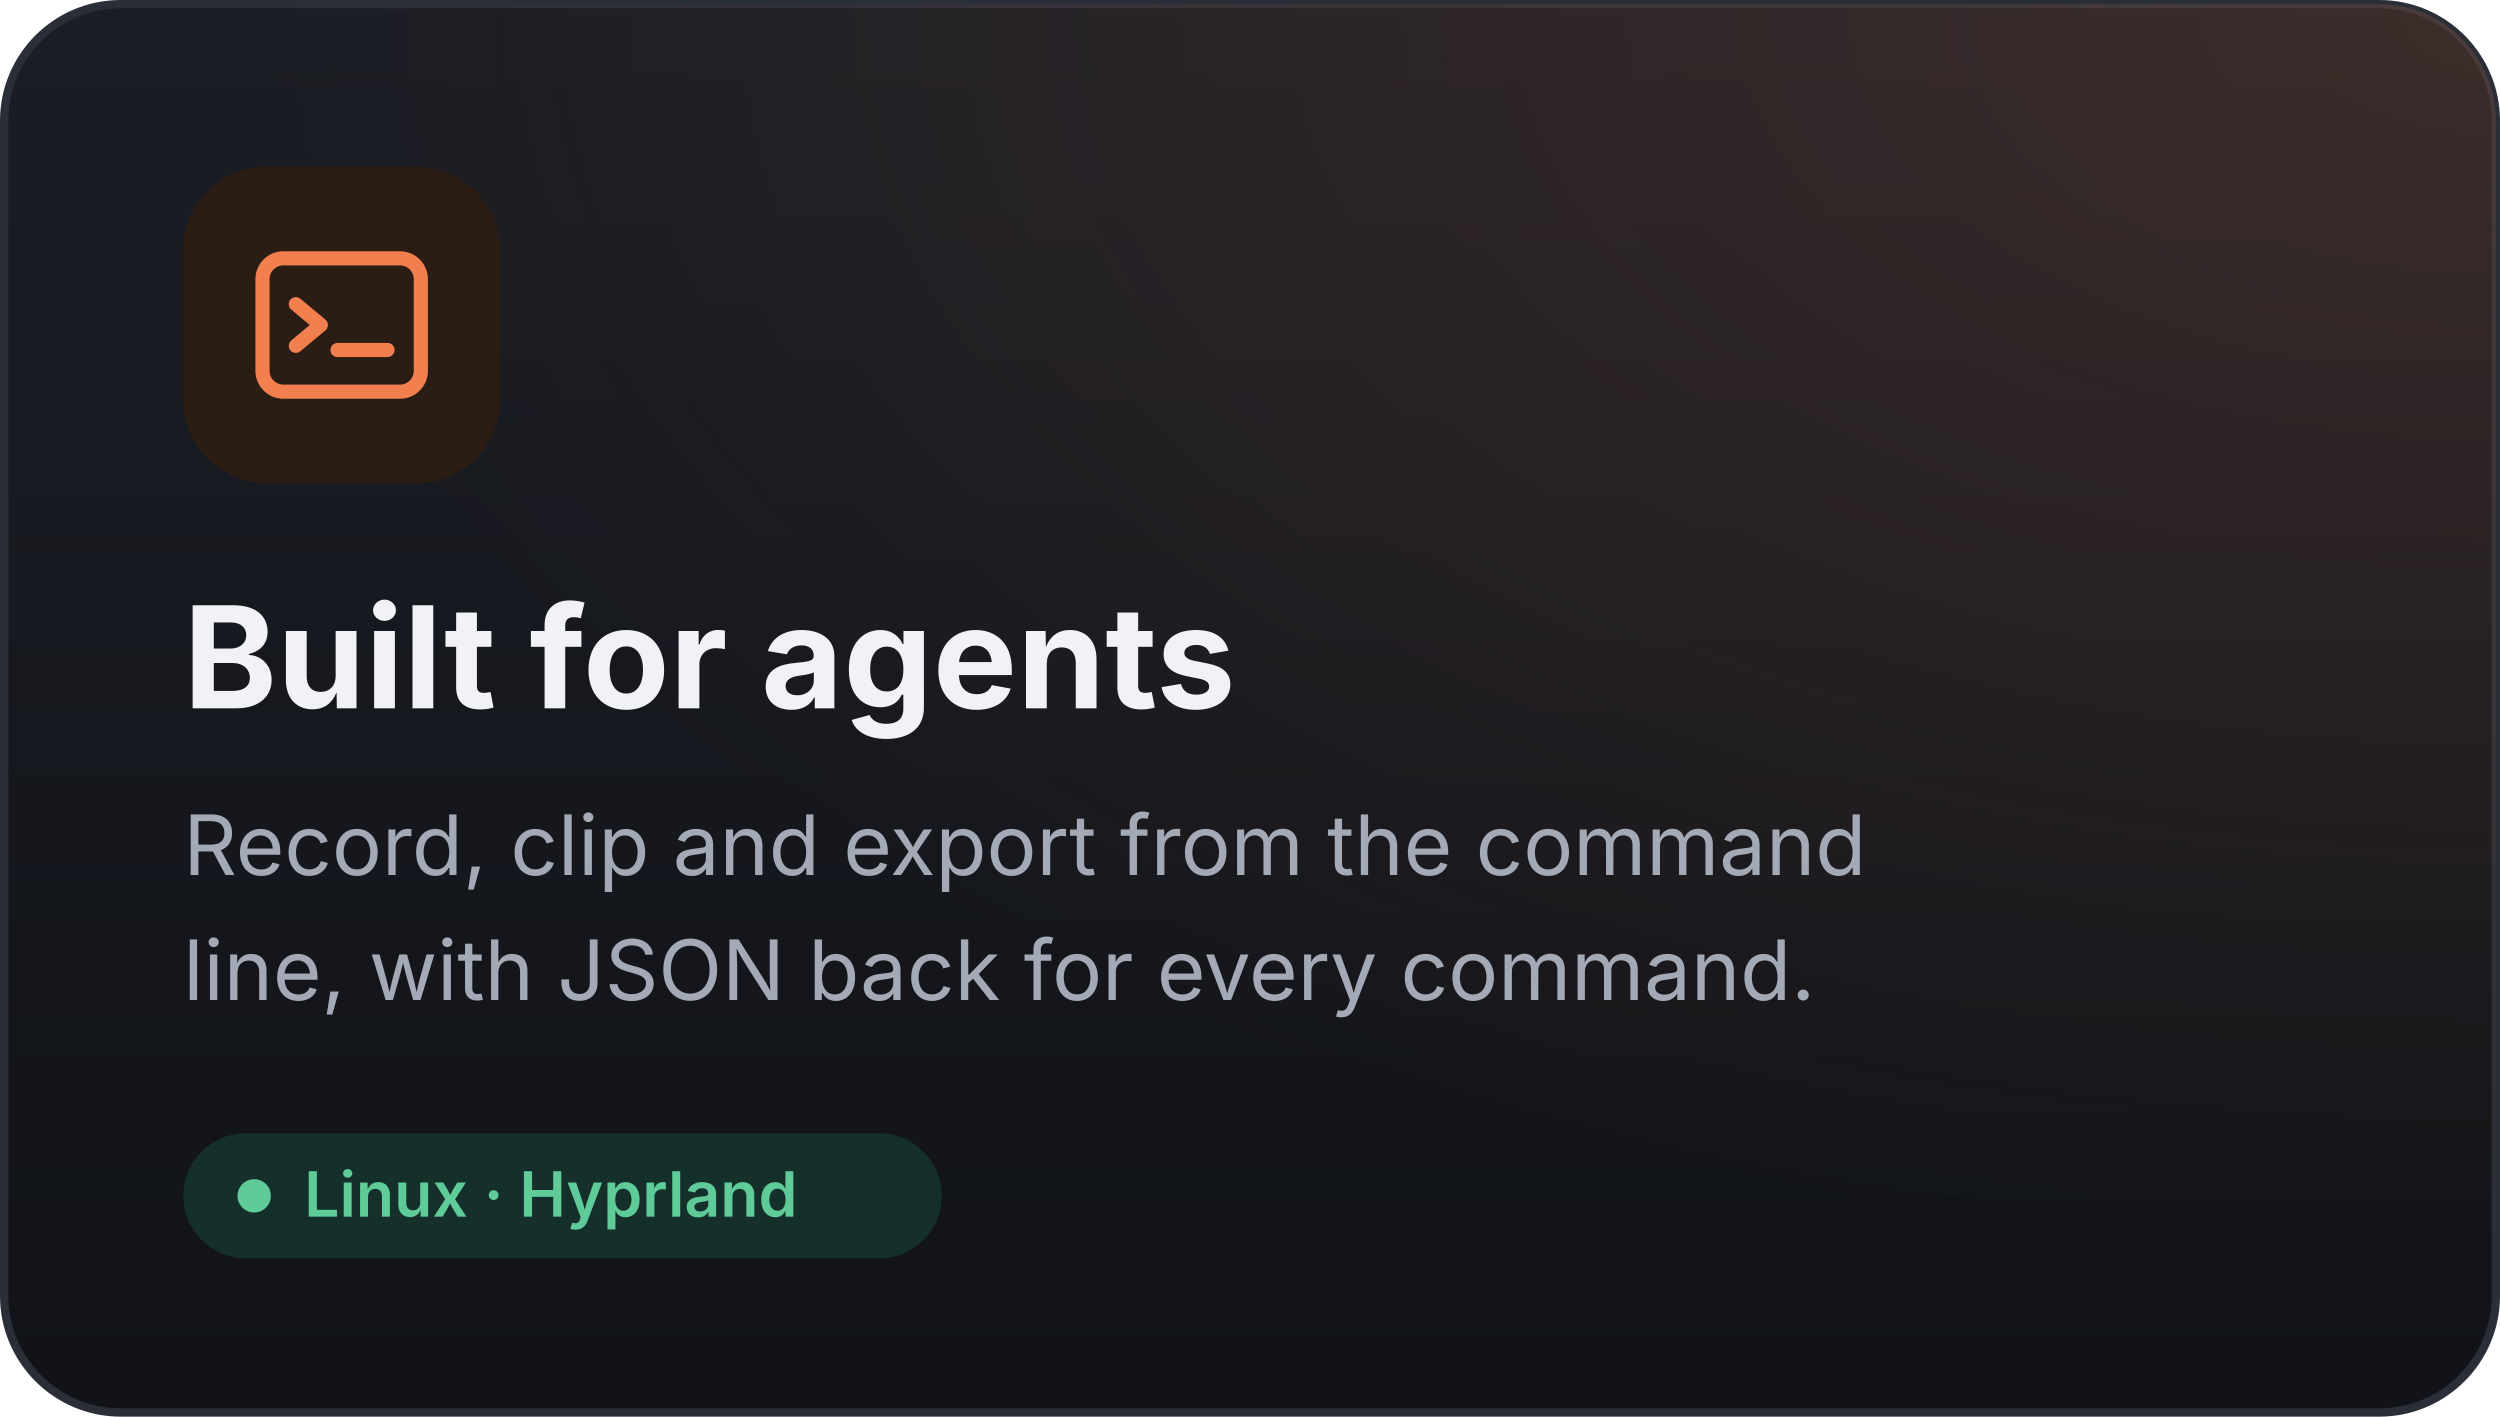
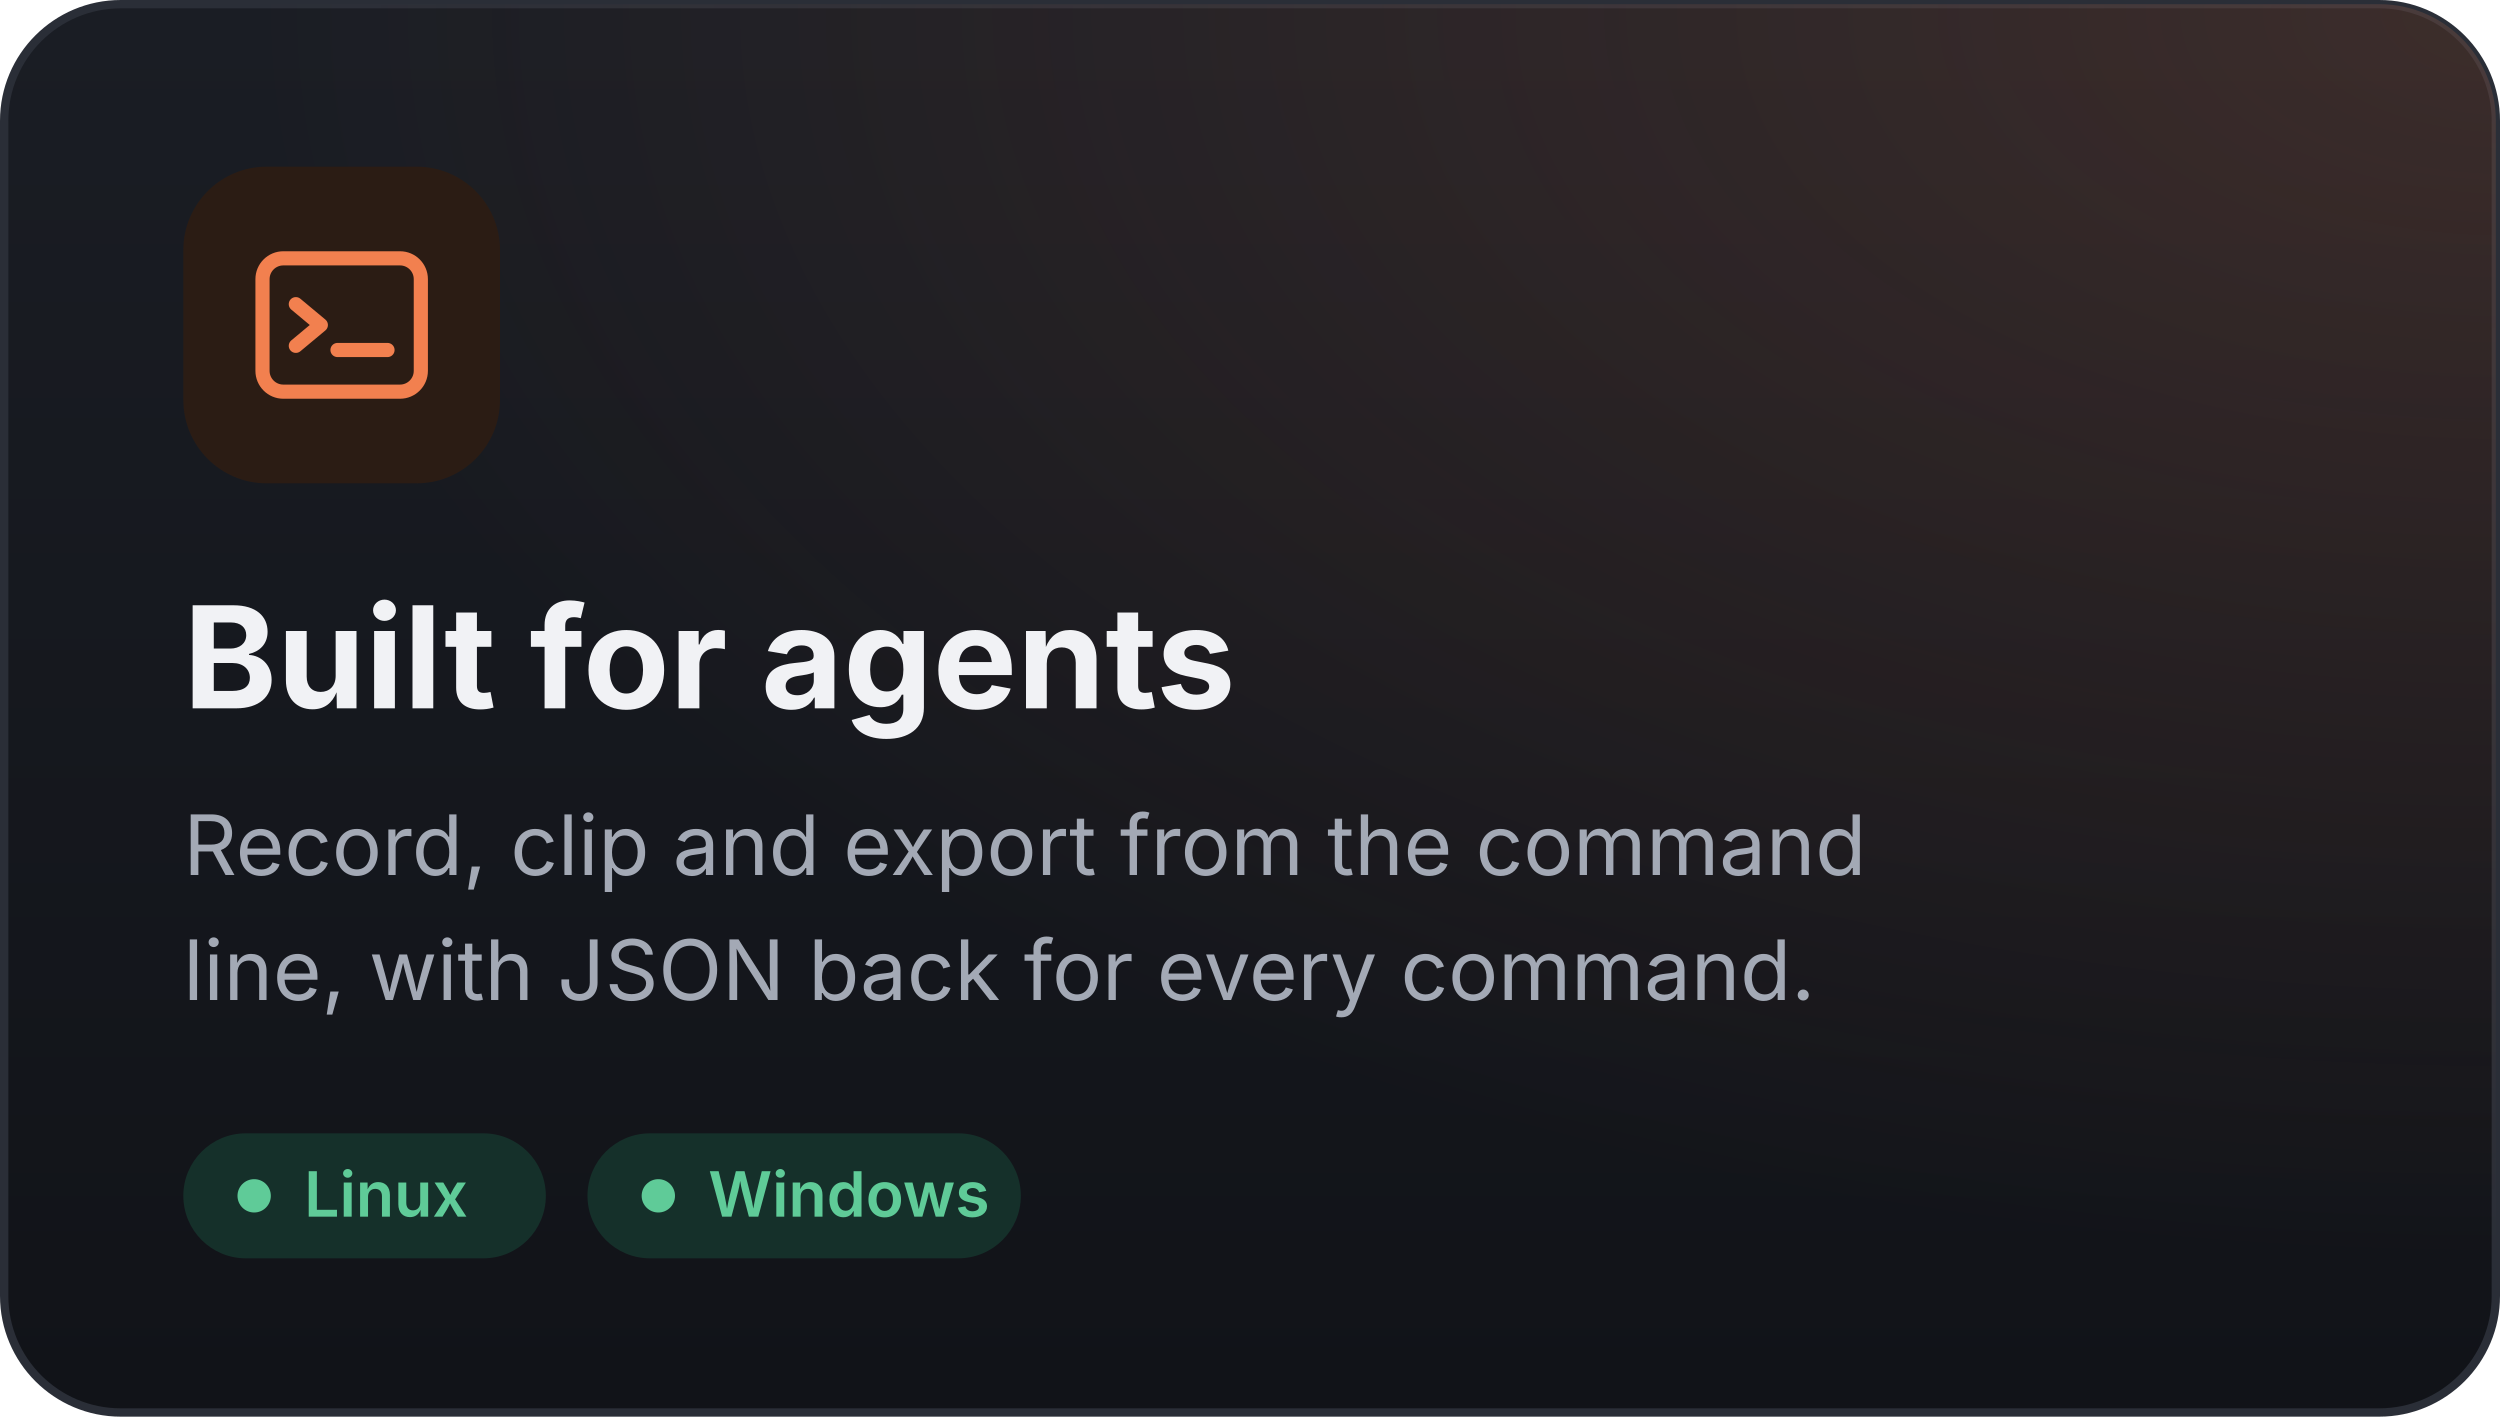
<svg xmlns="http://www.w3.org/2000/svg" viewBox="0 0 600 340" width="600" height="340" role="img" aria-label="Built for agents: Record, clip and export from the command line, with JSON back for every command.">
  <defs>
    <linearGradient id="g" x1="0" y1="0" x2="0" y2="1">
      <stop offset="0" stop-color="#1a1d24" />
      <stop offset="1" stop-color="#111318" />
    </linearGradient>
    <radialGradient id="glow" cx="1" cy="0" r="0.9">
      <stop offset="0" stop-color="#f2804f" stop-opacity=".16" />
      <stop offset="1" stop-color="#f2804f" stop-opacity="0" />
    </radialGradient>
  </defs>
  <rect x="1" y="1" width="598" height="338" rx="28" fill="url(#g)" stroke="#2a2e37" stroke-width="2" />
  <rect x="1" y="1" width="598" height="338" rx="28" fill="url(#glow)" />
  <g font-family="Inter, 'Segoe UI', 'Helvetica Neue', Arial, sans-serif">
    <g transform="translate(44 40)">
      <rect width="76" height="76" rx="20" fill="#2b1c14" />
      <g transform="translate(14 14) scale(2)" fill="none" stroke="#f2804f" stroke-width="1.7" stroke-linecap="round" stroke-linejoin="round" color="#f2804f">
        <rect x="2.5" y="4" width="19" height="16" rx="2.5" />
        <path d="m6.5 9.5 3 2.5-3 2.5M11.5 15h6" />
      </g>
    </g>
    <text x="44" y="170" font-size="34" font-weight="700" fill="#f1f2f5">Built for agents</text>
    <text x="44" y="210" font-size="20" fill="#a3a9b5">Record, clip and export from the command</text>
    <text x="44" y="240" font-size="20" fill="#a3a9b5">line, with JSON back for every command.</text>
    <g transform="translate(44 272)">
-       <rect width="182" height="30" rx="15" fill="#15302a" />
+       <rect width="87" height="30" rx="15" fill="#15302a" />
      <circle cx="17" cy="15" r="4" fill="#5fcb98" />
-       <text x="29" y="20" font-size="15" font-weight="600" fill="#5fcb98">Linux · Hyprland</text>
+       <text x="29" y="20" font-size="15" font-weight="600" fill="#5fcb98">Linux</text>
+     </g>
+     <g transform="translate(141 272)">
+       <rect width="104" height="30" rx="15" fill="#15302a" />
+       <circle cx="17" cy="15" r="4" fill="#5fcb98" />
+       <text x="29" y="20" font-size="15" font-weight="600" fill="#5fcb98">Windows</text>
    </g>
  </g>
</svg>
